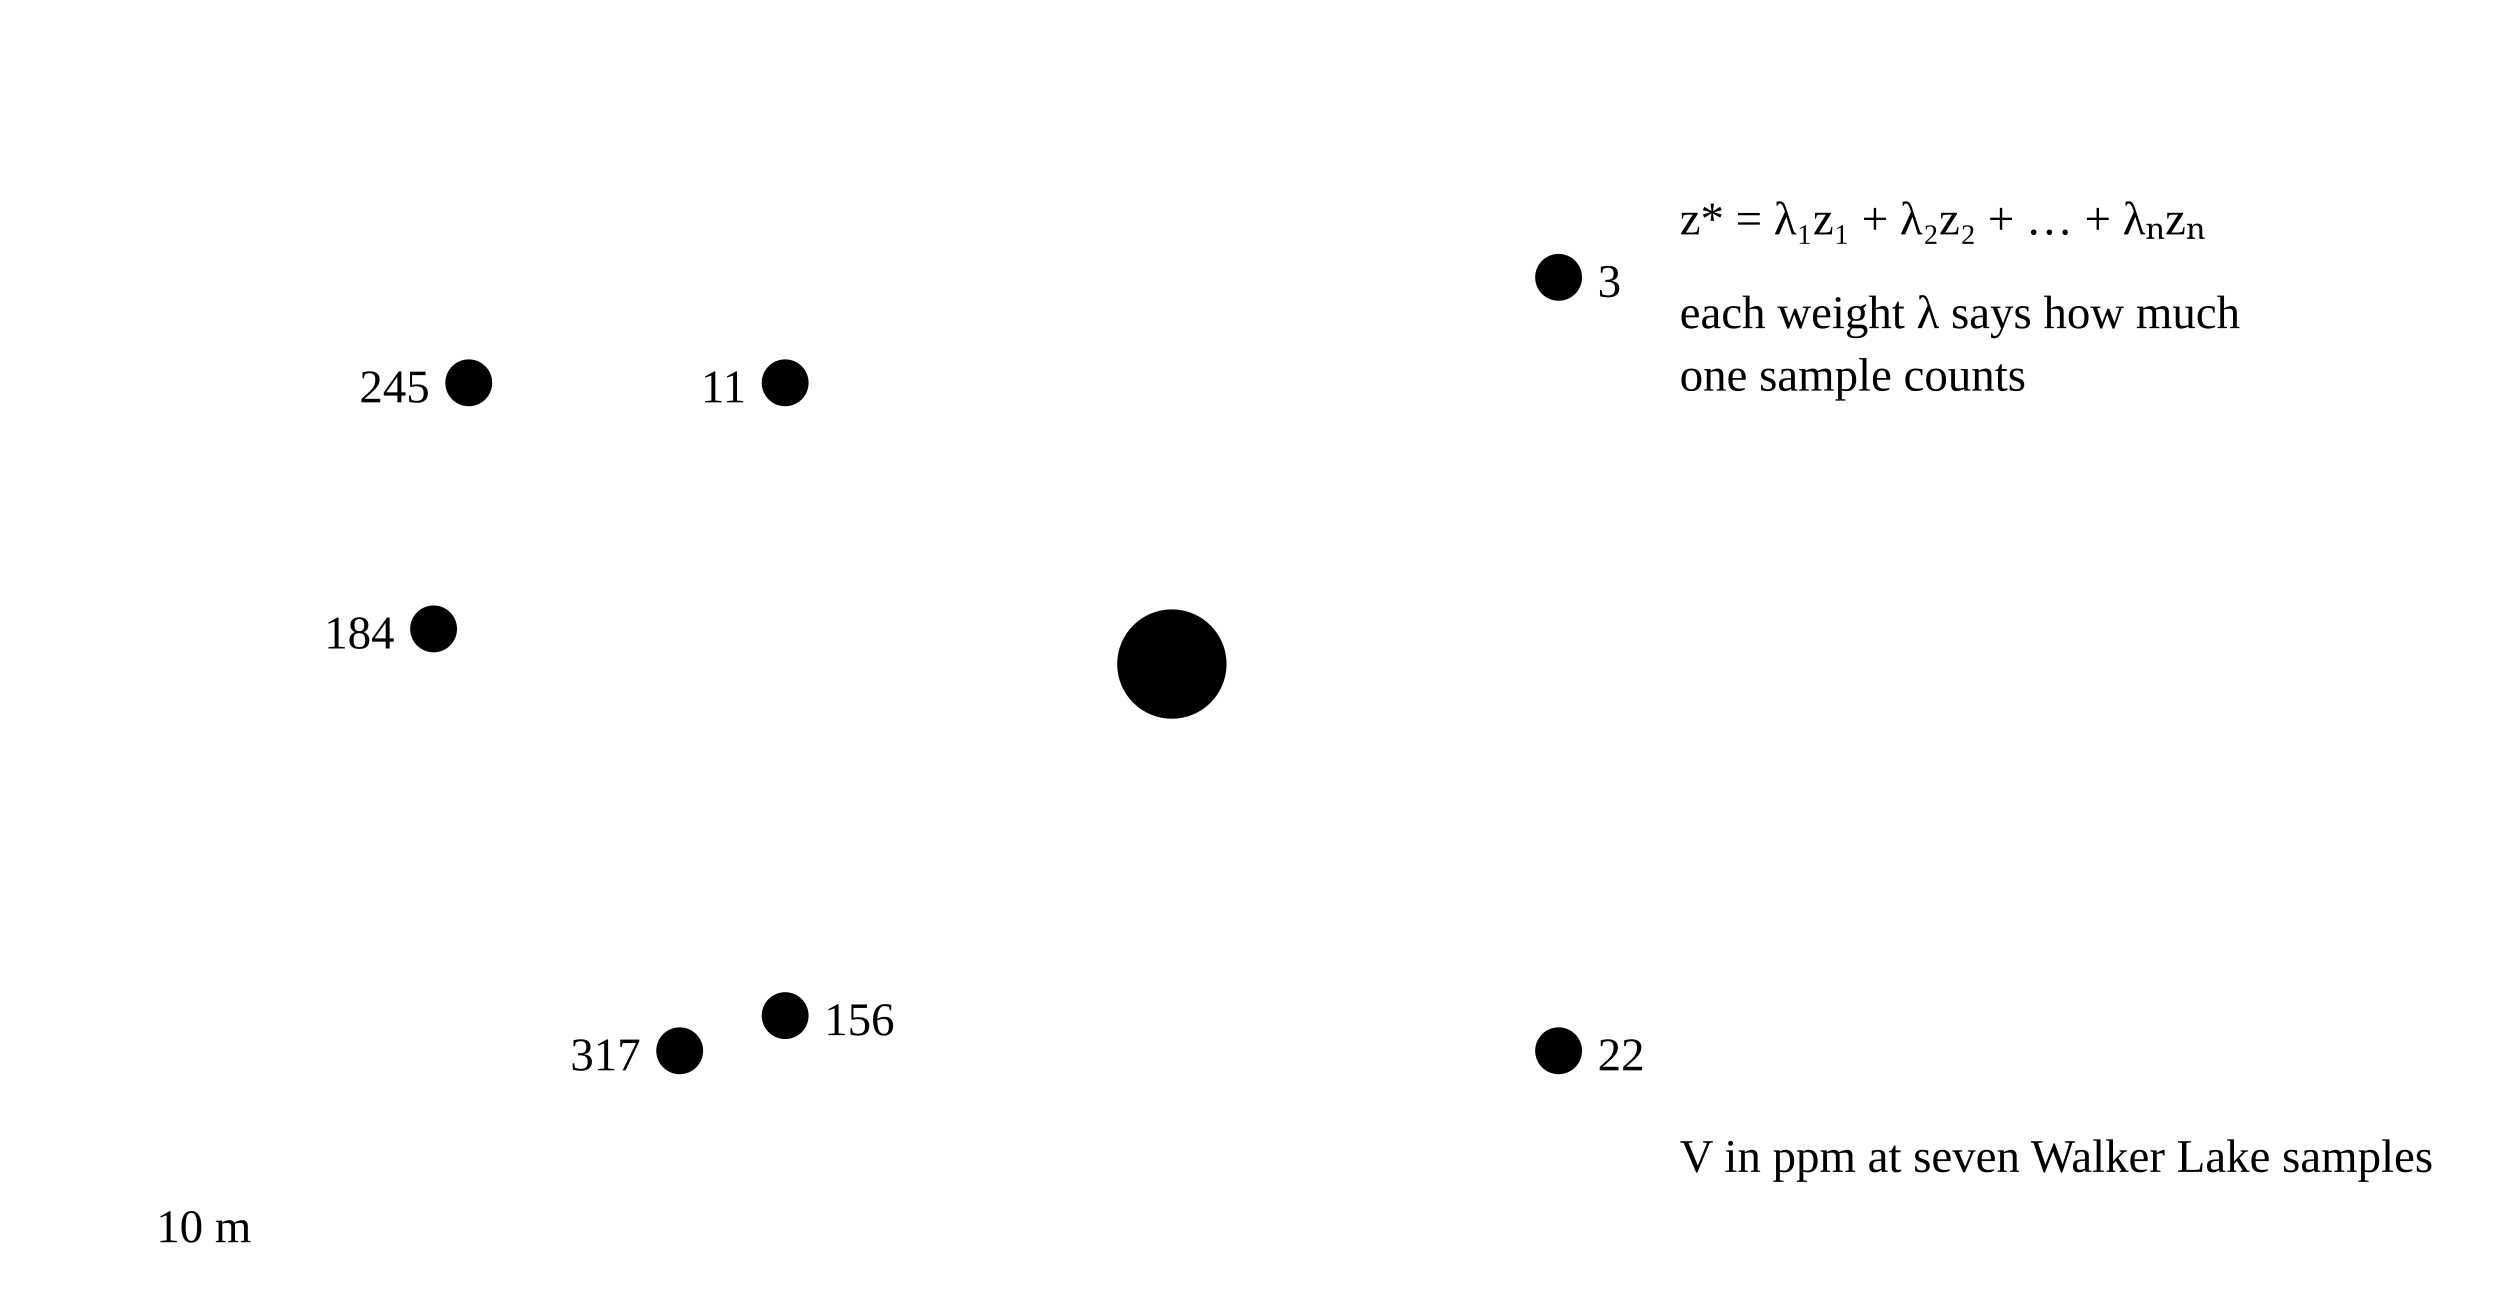
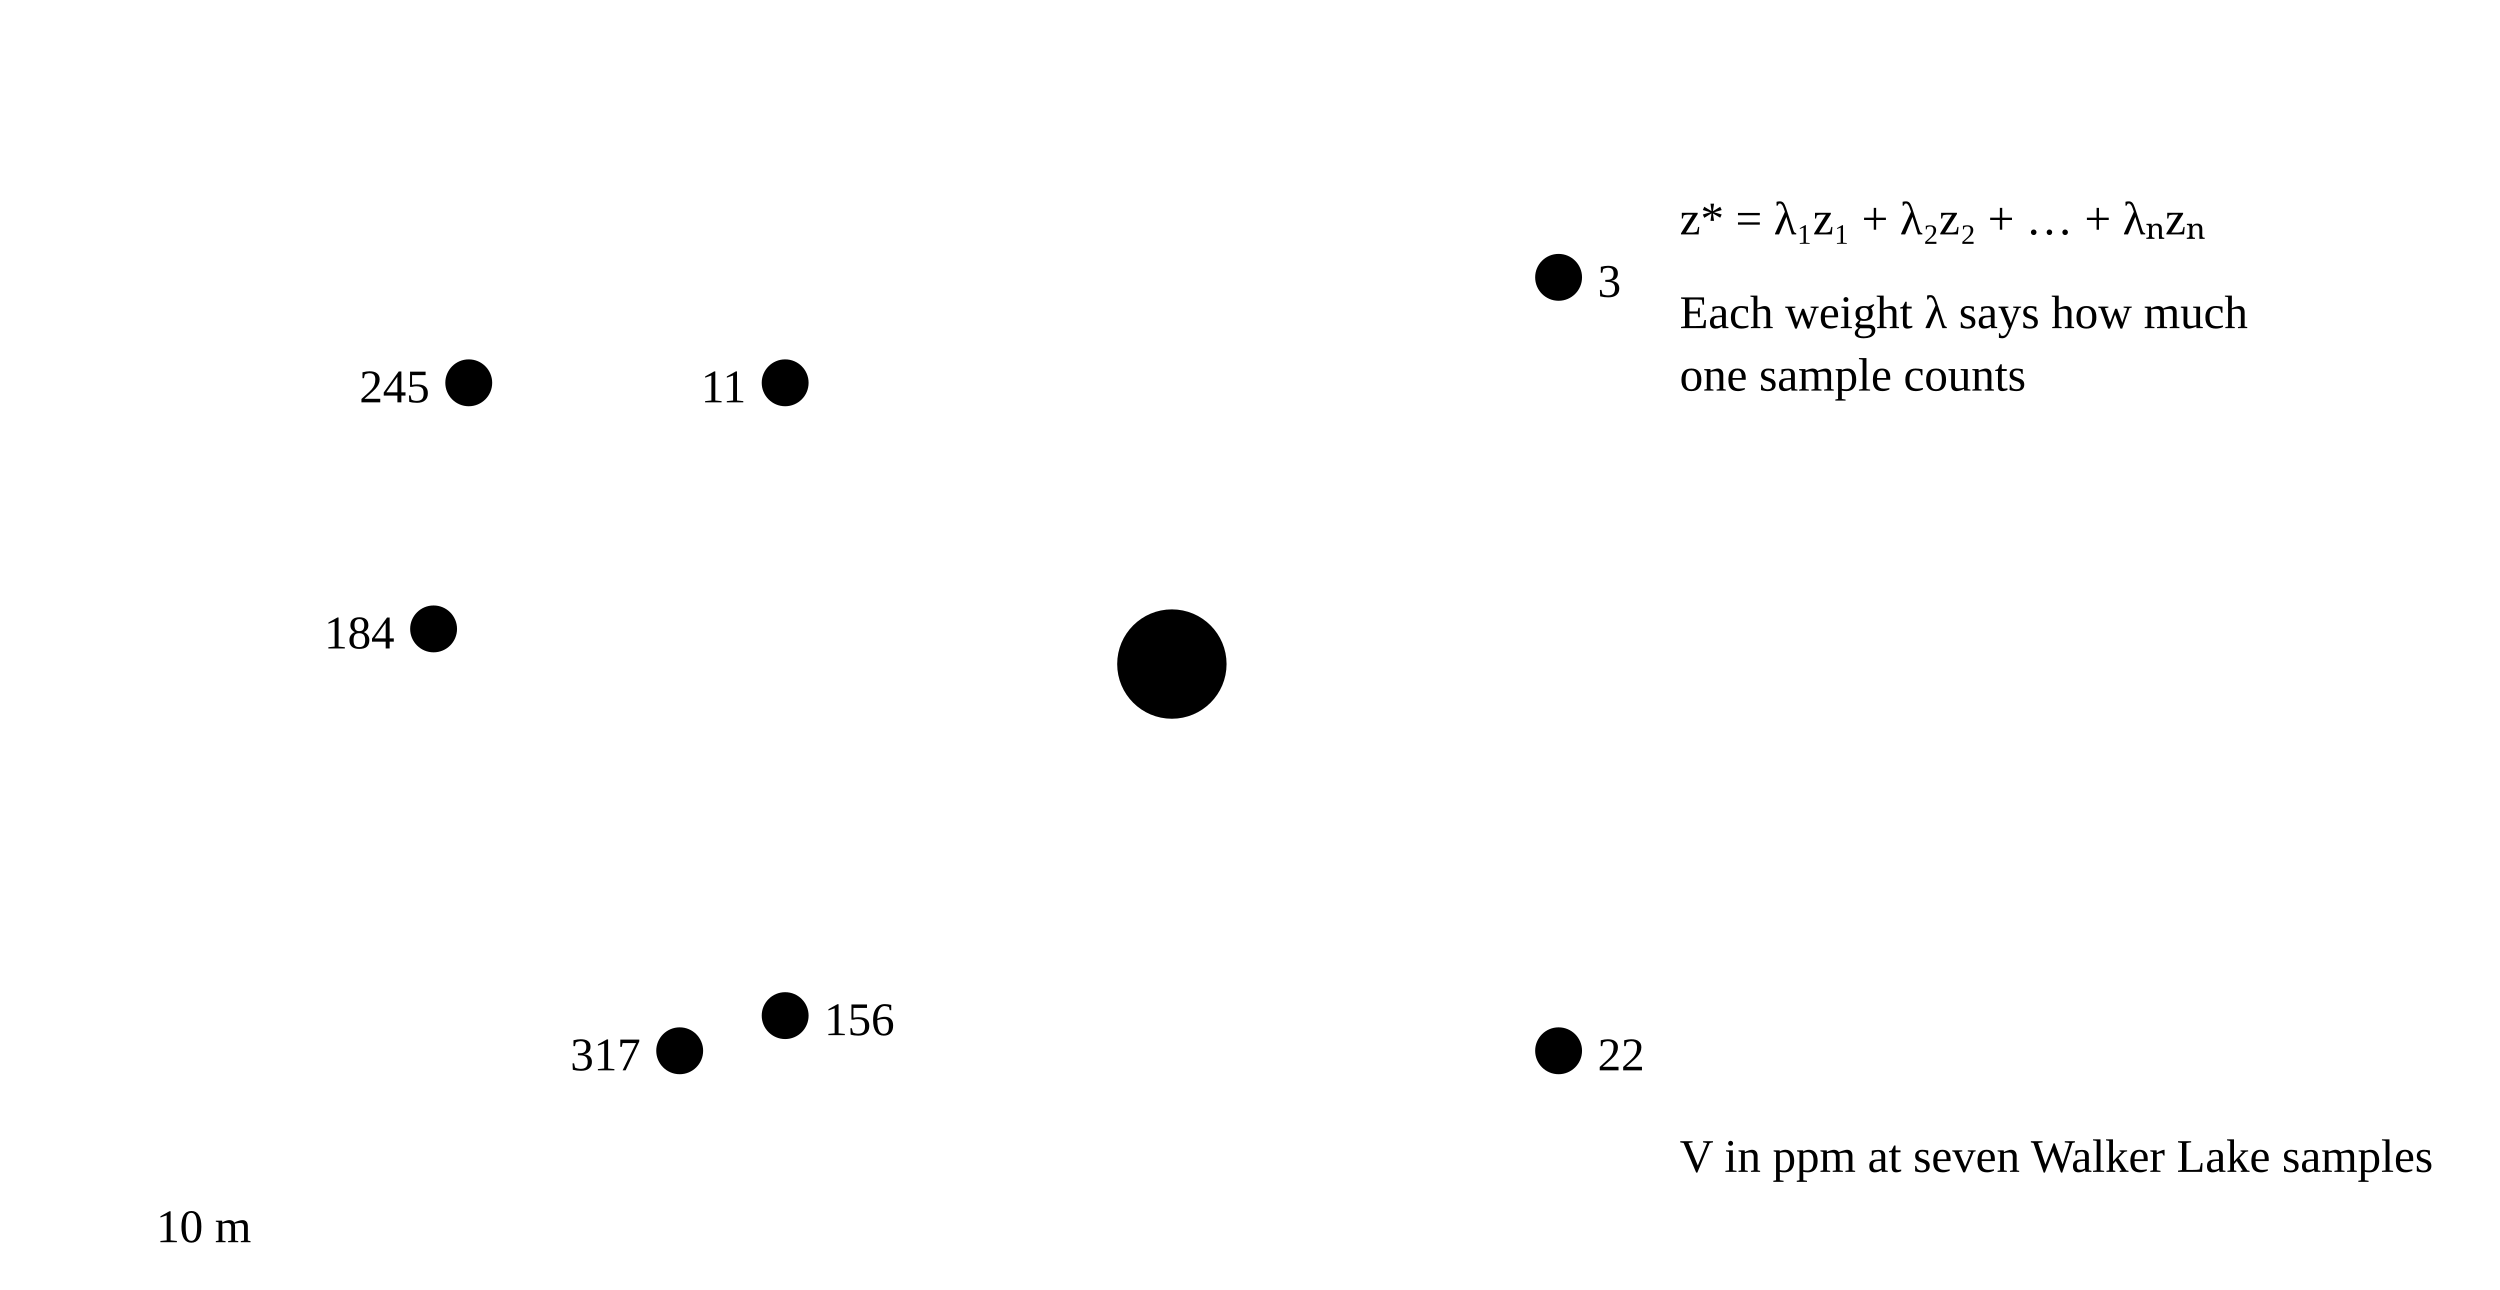
<svg class="bt-svg" viewBox="0 0 640 330" role="img" aria-labelledby="l04-prob-t">
  <line class="s-muted a-draw" pathLength="1" style="--d:0.30s" x1="201.0" y1="98.0" x2="287.1" y2="160.6" stroke-width="1.2" />
  <line class="s-muted a-draw" pathLength="1" style="--d:0.42s" x1="201.0" y1="260.0" x2="288.2" y2="180.8" stroke-width="1.2" />
  <line class="s-muted a-draw" pathLength="1" style="--d:0.54s" x1="399.0" y1="71.0" x2="311.3" y2="158.7" stroke-width="1.2" />
  <line class="s-muted a-draw" pathLength="1" style="--d:0.66s" x1="399.0" y1="269.0" x2="311.3" y2="181.3" stroke-width="1.2" />
  <line class="s-muted a-draw" pathLength="1" style="--d:0.78s" x1="174.0" y1="269.0" x2="287.4" y2="179.9" stroke-width="1.2" />
  <line class="s-muted a-draw" pathLength="1" style="--d:0.90s" x1="111.0" y1="161.0" x2="284.0" y2="169.2" stroke-width="1.2" />
  <line class="s-muted a-draw" pathLength="1" style="--d:1.02s" x1="120.0" y1="98.0" x2="285.1" y2="164.1" stroke-width="1.2" />
  <circle class="f-night" cx="201.0" cy="98.0" r="6" />
  <text x="191.0" y="103.0" text-anchor="end">11</text>
  <circle class="f-night" cx="201.0" cy="260.0" r="6" />
  <text x="211.0" y="265.0" text-anchor="start">156</text>
  <circle class="f-night" cx="399.0" cy="71.0" r="6" />
  <text x="409.0" y="76.0" text-anchor="start">3</text>
  <circle class="f-night" cx="399.0" cy="269.0" r="6" />
  <text x="409.0" y="274.0" text-anchor="start">22</text>
  <circle class="f-night" cx="174.0" cy="269.0" r="6" />
  <text x="164.0" y="274.0" text-anchor="end">317</text>
  <circle class="f-night" cx="111.0" cy="161.0" r="6" />
  <text x="101.0" y="166.0" text-anchor="end">184</text>
  <circle class="f-night" cx="120.0" cy="98.0" r="6" />
  <text x="110.0" y="103.0" text-anchor="end">245</text>
  <circle class="f-ember-soft s-ember a-pulse" cx="300" cy="170" r="14" stroke-width="2" />
  <text x="295" y="175">?</text>
  <text class="math" x="430" y="60">z* = λ₁z₁ + λ₂z₂ + … + λₙzₙ</text>
-   <text class="small" x="430" y="84">each weight λ says how much</text>
+   <text class="small" x="430" y="84">Each weight λ says how much</text>
  <text class="small" x="430" y="100">one sample counts</text>
  <line class="s-ink" x1="40" y1="300" x2="130" y2="300" stroke-width="2" />
  <text class="small" x="40" y="318">10 m</text>
  <text class="small" x="430" y="300">V in ppm at seven Walker Lake samples</text>
</svg>
